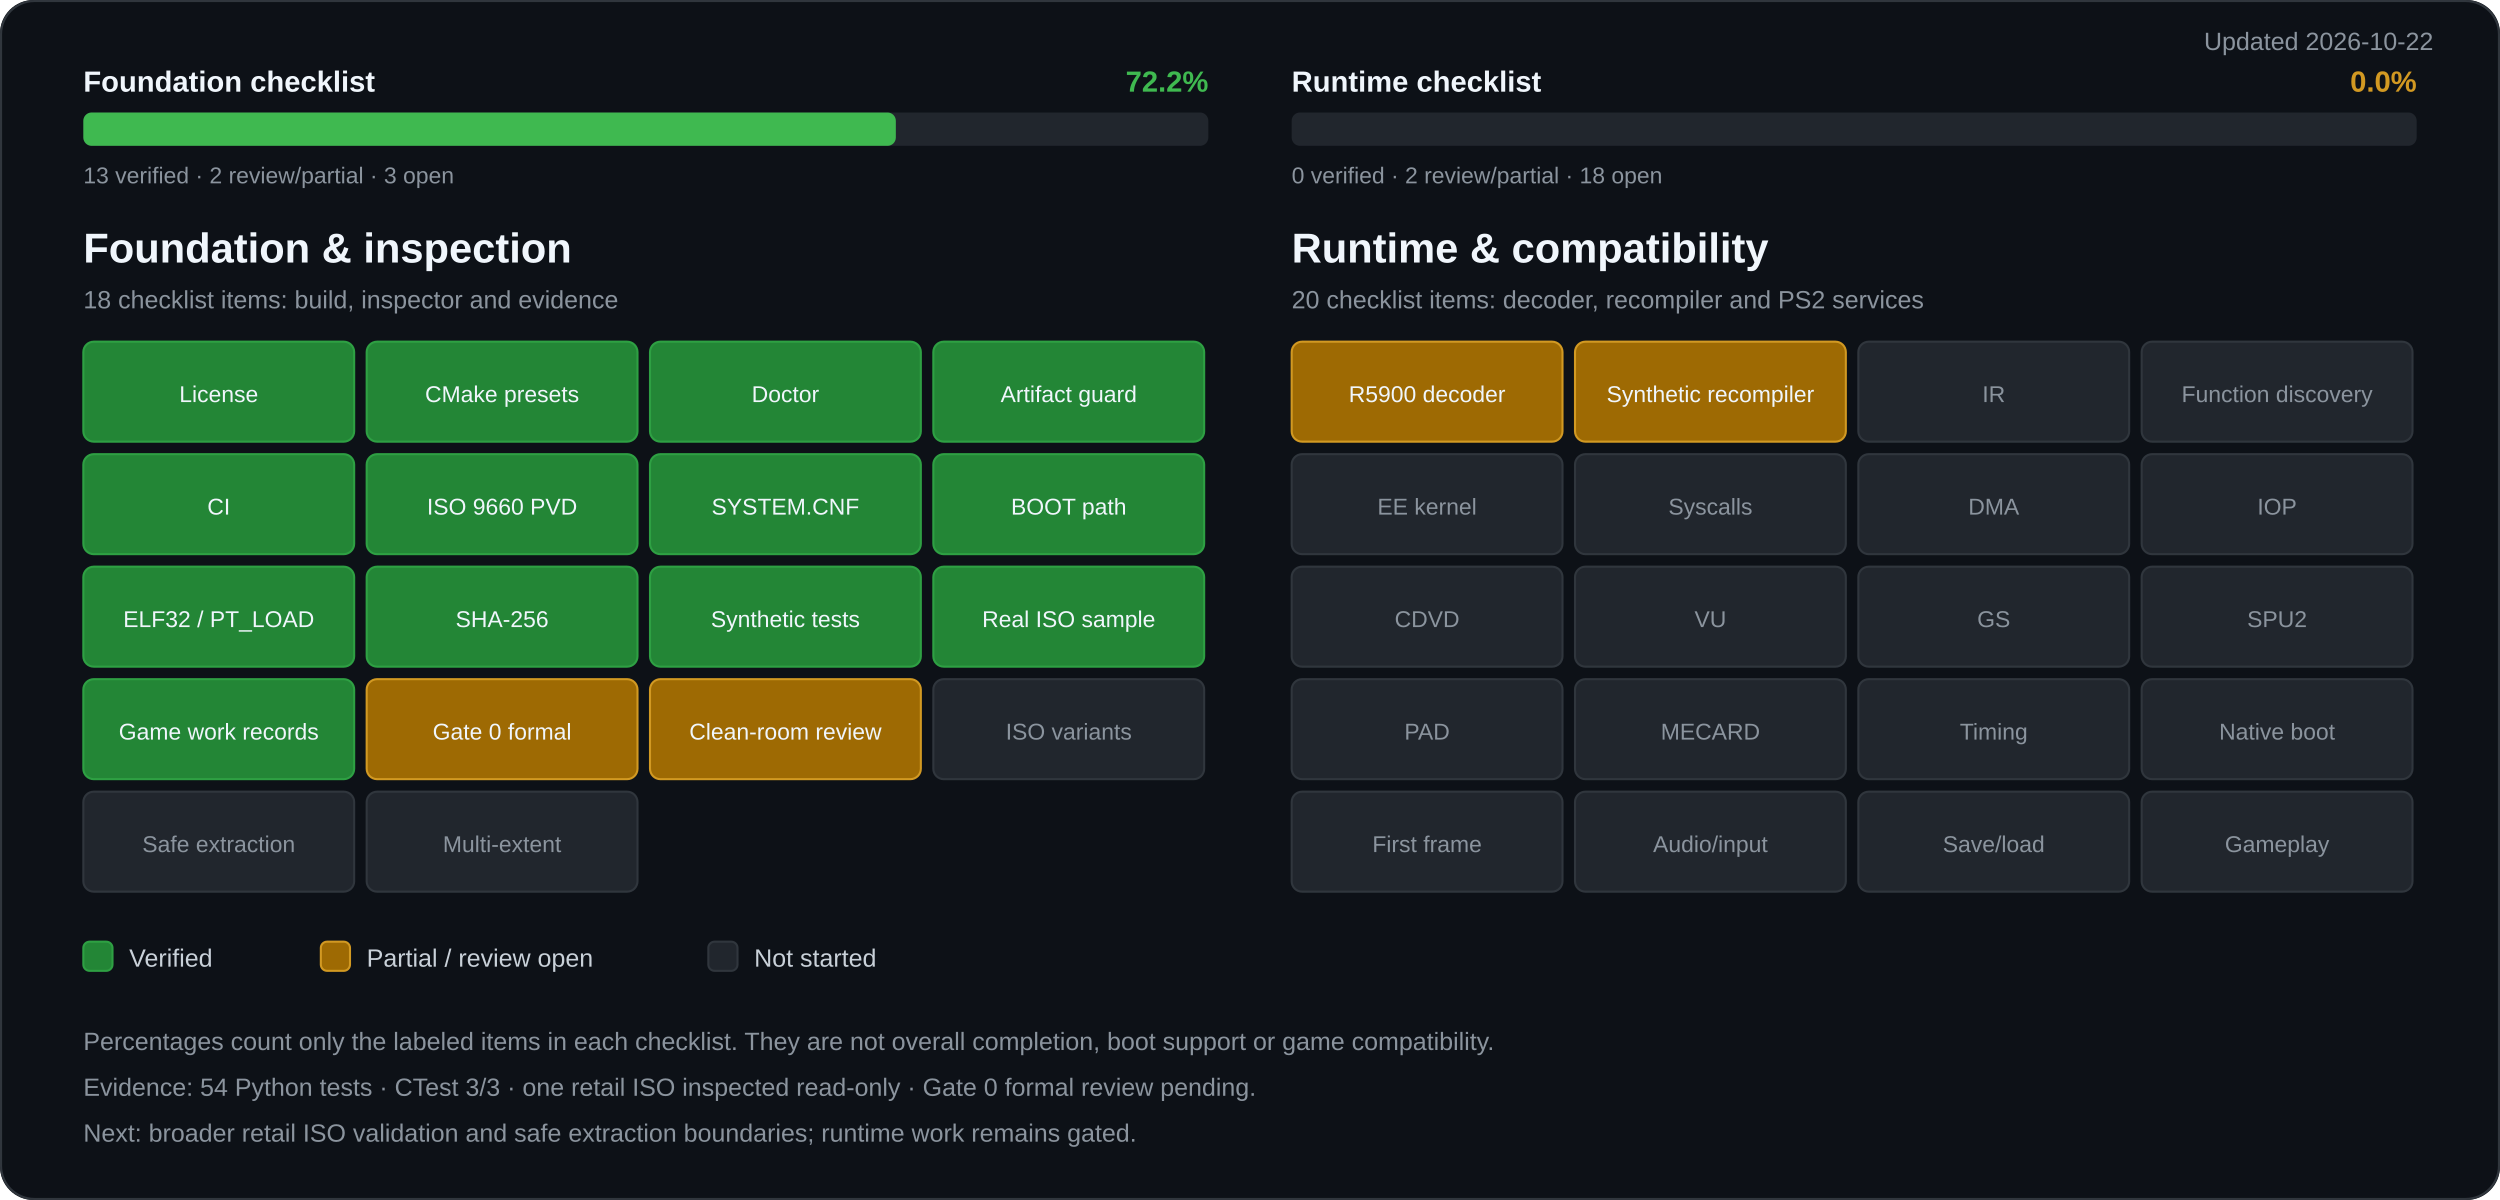
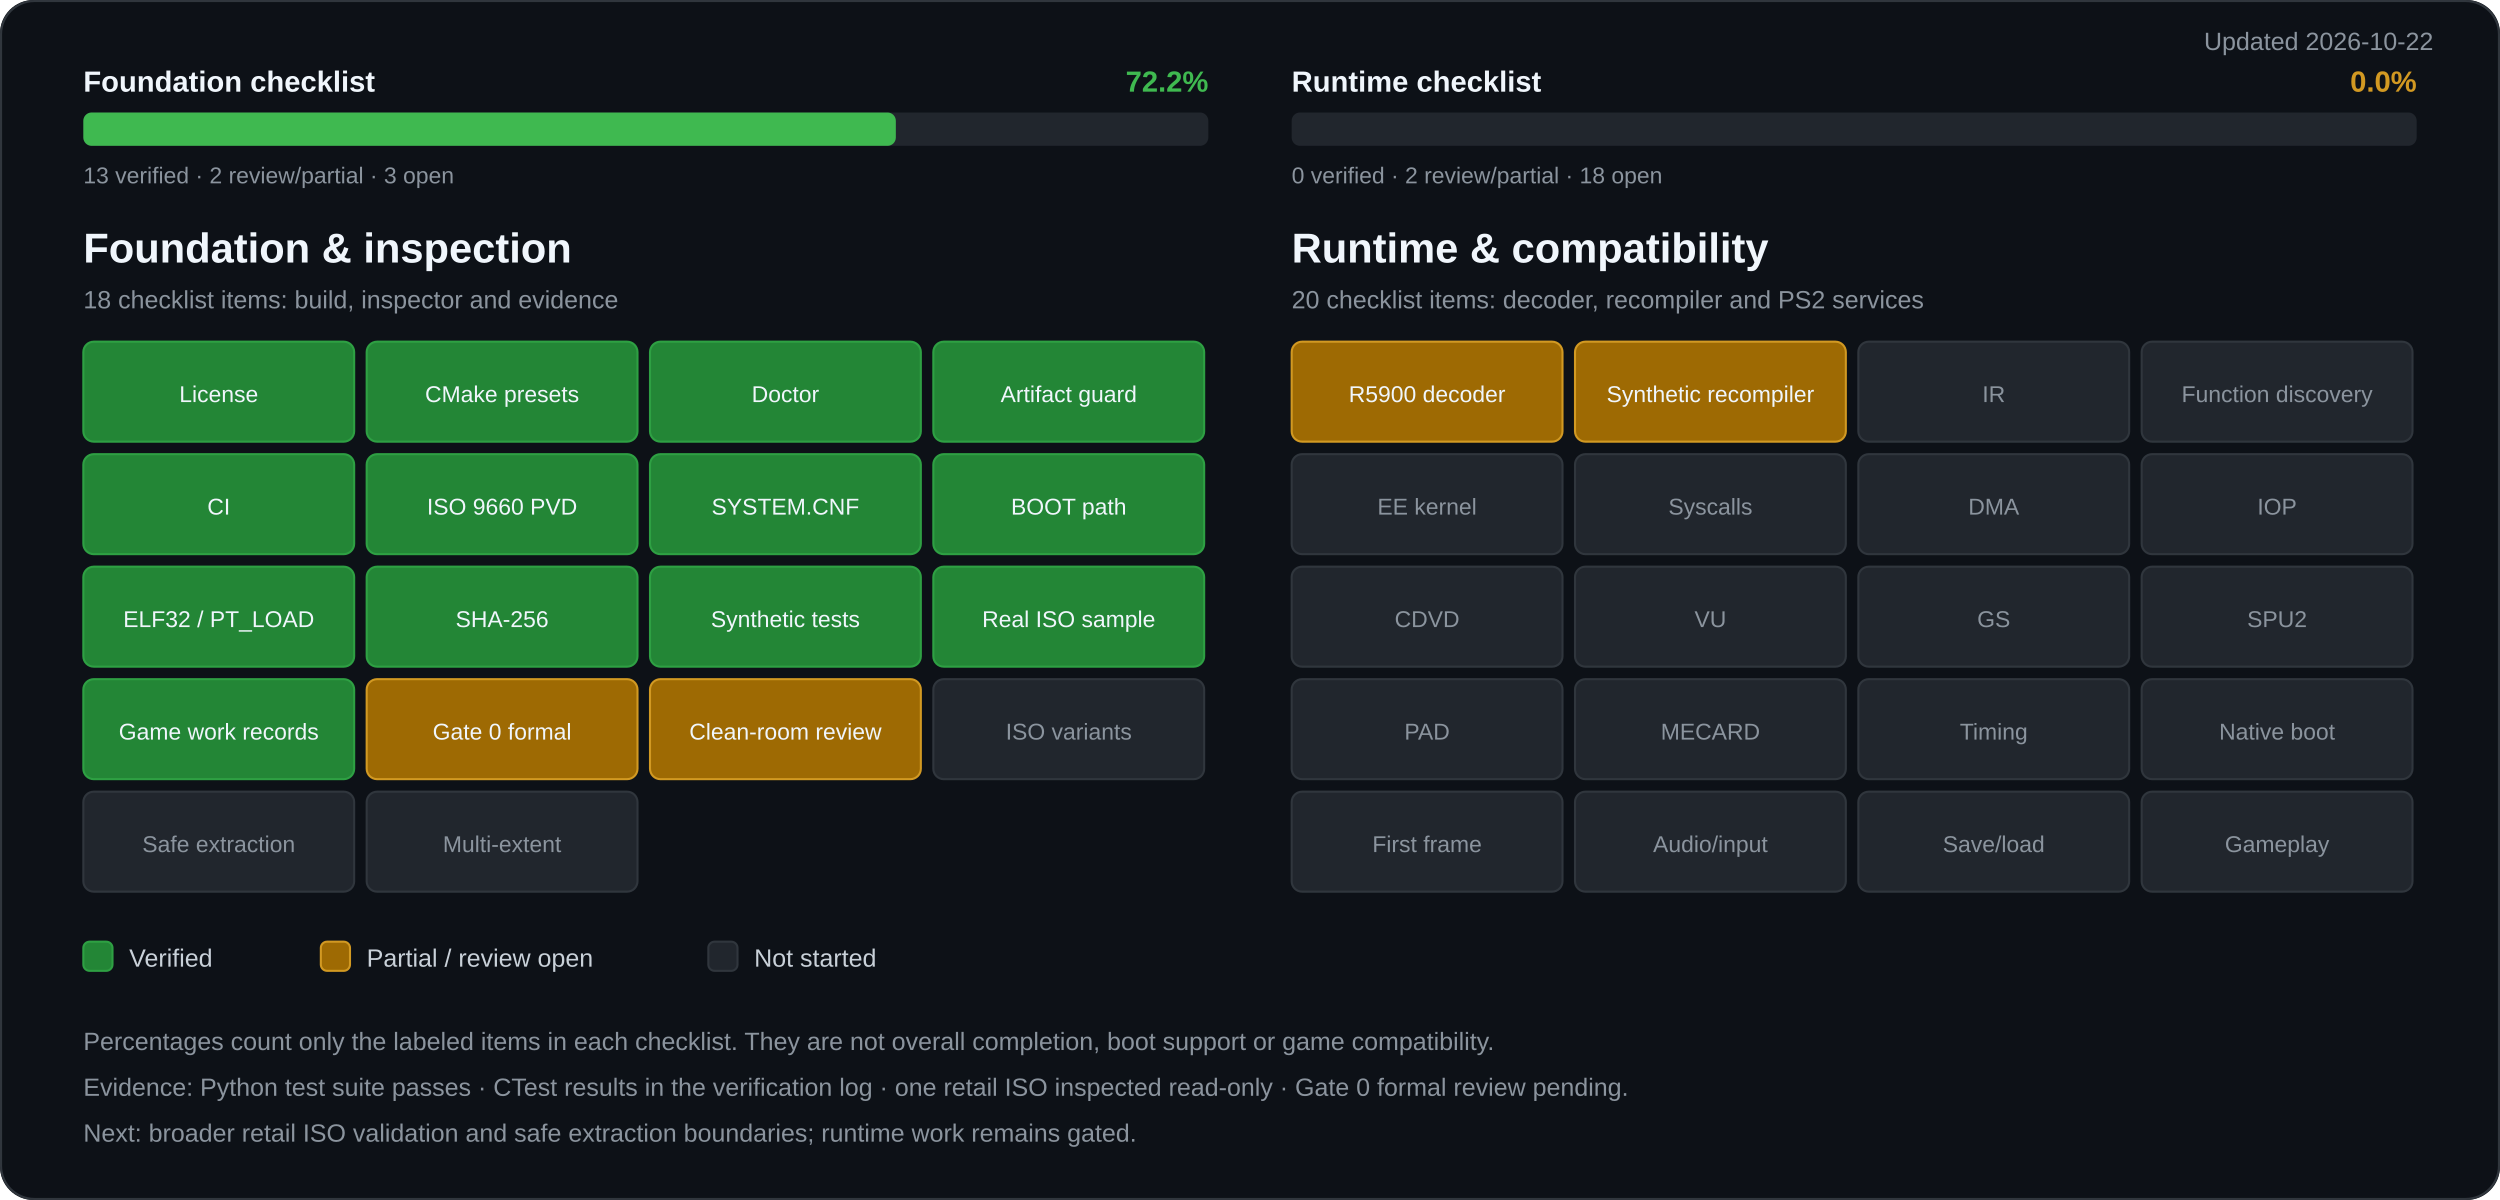
<svg xmlns="http://www.w3.org/2000/svg" width="1200" height="576" viewBox="0 0 1200 576" role="img" aria-labelledby="rptp-progress-title rptp-progress-desc">
  <rect width="1200" height="576" rx="16" fill="#0d1117" />
  <rect x="0.5" y="0.5" width="1199" height="575" rx="16" fill="none" stroke="#30363d" />
  <g font-family="Segoe UI, Arial, sans-serif">
    <text x="1168" y="24" text-anchor="end" font-size="12" fill="#8b949e">Updated 2026-10-22</text>
    <text x="40" y="44" font-size="14" font-weight="600" fill="#f0f6fc">Foundation checklist</text>
    <text x="580" y="44" text-anchor="end" font-size="14" font-weight="700" fill="#3fb950">72.2%</text>
    <rect x="40" y="54" width="540" height="16" rx="4" fill="#21262d" />
    <rect x="40" y="54" width="390.0" height="16" rx="4" fill="#3fb950" />
    <text x="40" y="88" font-size="11" fill="#8b949e">13 verified · 2 review/partial · 3 open</text>
    <text x="620" y="44" font-size="14" font-weight="600" fill="#f0f6fc">Runtime checklist</text>
    <text x="1160" y="44" text-anchor="end" font-size="14" font-weight="700" fill="#d29922">0.0%</text>
    <rect x="620" y="54" width="540" height="16" rx="4" fill="#21262d" />
    <rect x="620" y="54" width="0.0" height="16" rx="4" fill="#d29922" />
    <text x="620" y="88" font-size="11" fill="#8b949e">0 verified · 2 review/partial · 18 open</text>
    <text x="40" y="126" font-size="20" font-weight="700" fill="#f0f6fc">Foundation &amp; inspection</text>
    <text x="40" y="148" font-size="12" fill="#8b949e">18 checklist items: build, inspector and evidence</text>
    <text x="620" y="126" font-size="20" font-weight="700" fill="#f0f6fc">Runtime &amp; compatibility</text>
    <text x="620" y="148" font-size="12" fill="#8b949e">20 checklist items: decoder, recompiler and PS2 services</text>
    <rect x="40" y="164" width="130" height="48" rx="5" fill="#238636" stroke="#2ea043" />
    <text x="105" y="193" text-anchor="middle" font-size="11" fill="#f0f6fc">License</text>
    <rect x="176" y="164" width="130" height="48" rx="5" fill="#238636" stroke="#2ea043" />
    <text x="241" y="193" text-anchor="middle" font-size="11" fill="#f0f6fc">CMake presets</text>
    <rect x="312" y="164" width="130" height="48" rx="5" fill="#238636" stroke="#2ea043" />
    <text x="377" y="193" text-anchor="middle" font-size="11" fill="#f0f6fc">Doctor</text>
    <rect x="448" y="164" width="130" height="48" rx="5" fill="#238636" stroke="#2ea043" />
    <text x="513" y="193" text-anchor="middle" font-size="11" fill="#f0f6fc">Artifact guard</text>
    <rect x="40" y="218" width="130" height="48" rx="5" fill="#238636" stroke="#2ea043" />
    <text x="105" y="247" text-anchor="middle" font-size="11" fill="#f0f6fc">CI</text>
    <rect x="176" y="218" width="130" height="48" rx="5" fill="#238636" stroke="#2ea043" />
    <text x="241" y="247" text-anchor="middle" font-size="11" fill="#f0f6fc">ISO 9660 PVD</text>
    <rect x="312" y="218" width="130" height="48" rx="5" fill="#238636" stroke="#2ea043" />
    <text x="377" y="247" text-anchor="middle" font-size="11" fill="#f0f6fc">SYSTEM.CNF</text>
    <rect x="448" y="218" width="130" height="48" rx="5" fill="#238636" stroke="#2ea043" />
    <text x="513" y="247" text-anchor="middle" font-size="11" fill="#f0f6fc">BOOT path</text>
    <rect x="40" y="272" width="130" height="48" rx="5" fill="#238636" stroke="#2ea043" />
    <text x="105" y="301" text-anchor="middle" font-size="11" fill="#f0f6fc">ELF32 / PT_LOAD</text>
    <rect x="176" y="272" width="130" height="48" rx="5" fill="#238636" stroke="#2ea043" />
    <text x="241" y="301" text-anchor="middle" font-size="11" fill="#f0f6fc">SHA-256</text>
    <rect x="312" y="272" width="130" height="48" rx="5" fill="#238636" stroke="#2ea043" />
    <text x="377" y="301" text-anchor="middle" font-size="11" fill="#f0f6fc">Synthetic tests</text>
    <rect x="448" y="272" width="130" height="48" rx="5" fill="#238636" stroke="#2ea043" />
    <text x="513" y="301" text-anchor="middle" font-size="11" fill="#f0f6fc">Real ISO sample</text>
    <rect x="40" y="326" width="130" height="48" rx="5" fill="#238636" stroke="#2ea043" />
    <text x="105" y="355" text-anchor="middle" font-size="11" fill="#f0f6fc">Game work records</text>
    <rect x="176" y="326" width="130" height="48" rx="5" fill="#9e6a03" stroke="#d29922" />
    <text x="241" y="355" text-anchor="middle" font-size="11" fill="#f0f6fc">Gate 0 formal</text>
    <rect x="312" y="326" width="130" height="48" rx="5" fill="#9e6a03" stroke="#d29922" />
    <text x="377" y="355" text-anchor="middle" font-size="11" fill="#f0f6fc">Clean-room review</text>
    <rect x="448" y="326" width="130" height="48" rx="5" fill="#21262d" stroke="#30363d" />
    <text x="513" y="355" text-anchor="middle" font-size="11" fill="#8b949e">ISO variants</text>
    <rect x="40" y="380" width="130" height="48" rx="5" fill="#21262d" stroke="#30363d" />
    <text x="105" y="409" text-anchor="middle" font-size="11" fill="#8b949e">Safe extraction</text>
    <rect x="176" y="380" width="130" height="48" rx="5" fill="#21262d" stroke="#30363d" />
    <text x="241" y="409" text-anchor="middle" font-size="11" fill="#8b949e">Multi-extent</text>
    <rect x="620" y="164" width="130" height="48" rx="5" fill="#9e6a03" stroke="#d29922" />
    <text x="685" y="193" text-anchor="middle" font-size="11" fill="#f0f6fc">R5900 decoder</text>
    <rect x="756" y="164" width="130" height="48" rx="5" fill="#9e6a03" stroke="#d29922" />
    <text x="821" y="193" text-anchor="middle" font-size="11" fill="#f0f6fc">Synthetic recompiler</text>
    <rect x="892" y="164" width="130" height="48" rx="5" fill="#21262d" stroke="#30363d" />
    <text x="957" y="193" text-anchor="middle" font-size="11" fill="#8b949e">IR</text>
    <rect x="1028" y="164" width="130" height="48" rx="5" fill="#21262d" stroke="#30363d" />
    <text x="1093" y="193" text-anchor="middle" font-size="11" fill="#8b949e">Function discovery</text>
    <rect x="620" y="218" width="130" height="48" rx="5" fill="#21262d" stroke="#30363d" />
    <text x="685" y="247" text-anchor="middle" font-size="11" fill="#8b949e">EE kernel</text>
    <rect x="756" y="218" width="130" height="48" rx="5" fill="#21262d" stroke="#30363d" />
    <text x="821" y="247" text-anchor="middle" font-size="11" fill="#8b949e">Syscalls</text>
    <rect x="892" y="218" width="130" height="48" rx="5" fill="#21262d" stroke="#30363d" />
    <text x="957" y="247" text-anchor="middle" font-size="11" fill="#8b949e">DMA</text>
    <rect x="1028" y="218" width="130" height="48" rx="5" fill="#21262d" stroke="#30363d" />
    <text x="1093" y="247" text-anchor="middle" font-size="11" fill="#8b949e">IOP</text>
    <rect x="620" y="272" width="130" height="48" rx="5" fill="#21262d" stroke="#30363d" />
    <text x="685" y="301" text-anchor="middle" font-size="11" fill="#8b949e">CDVD</text>
    <rect x="756" y="272" width="130" height="48" rx="5" fill="#21262d" stroke="#30363d" />
    <text x="821" y="301" text-anchor="middle" font-size="11" fill="#8b949e">VU</text>
    <rect x="892" y="272" width="130" height="48" rx="5" fill="#21262d" stroke="#30363d" />
    <text x="957" y="301" text-anchor="middle" font-size="11" fill="#8b949e">GS</text>
    <rect x="1028" y="272" width="130" height="48" rx="5" fill="#21262d" stroke="#30363d" />
    <text x="1093" y="301" text-anchor="middle" font-size="11" fill="#8b949e">SPU2</text>
    <rect x="620" y="326" width="130" height="48" rx="5" fill="#21262d" stroke="#30363d" />
    <text x="685" y="355" text-anchor="middle" font-size="11" fill="#8b949e">PAD</text>
    <rect x="756" y="326" width="130" height="48" rx="5" fill="#21262d" stroke="#30363d" />
    <text x="821" y="355" text-anchor="middle" font-size="11" fill="#8b949e">MECARD</text>
    <rect x="892" y="326" width="130" height="48" rx="5" fill="#21262d" stroke="#30363d" />
    <text x="957" y="355" text-anchor="middle" font-size="11" fill="#8b949e">Timing</text>
    <rect x="1028" y="326" width="130" height="48" rx="5" fill="#21262d" stroke="#30363d" />
    <text x="1093" y="355" text-anchor="middle" font-size="11" fill="#8b949e">Native boot</text>
    <rect x="620" y="380" width="130" height="48" rx="5" fill="#21262d" stroke="#30363d" />
    <text x="685" y="409" text-anchor="middle" font-size="11" fill="#8b949e">First frame</text>
    <rect x="756" y="380" width="130" height="48" rx="5" fill="#21262d" stroke="#30363d" />
    <text x="821" y="409" text-anchor="middle" font-size="11" fill="#8b949e">Audio/input</text>
    <rect x="892" y="380" width="130" height="48" rx="5" fill="#21262d" stroke="#30363d" />
    <text x="957" y="409" text-anchor="middle" font-size="11" fill="#8b949e">Save/load</text>
    <rect x="1028" y="380" width="130" height="48" rx="5" fill="#21262d" stroke="#30363d" />
    <text x="1093" y="409" text-anchor="middle" font-size="11" fill="#8b949e">Gameplay</text>
    <rect x="40" y="452" width="14" height="14" rx="3" fill="#238636" stroke="#2ea043" />
    <text x="62" y="464" font-size="12" fill="#c9d1d9">Verified</text>
    <rect x="154" y="452" width="14" height="14" rx="3" fill="#9e6a03" stroke="#d29922" />
    <text x="176" y="464" font-size="12" fill="#c9d1d9">Partial / review open</text>
    <rect x="340" y="452" width="14" height="14" rx="3" fill="#21262d" stroke="#30363d" />
    <text x="362" y="464" font-size="12" fill="#c9d1d9">Not started</text>
    <text x="40" y="504" font-size="12" fill="#8b949e">Percentages count only the labeled items in each checklist. They are not overall completion, boot support or game compatibility.</text>
-     <text x="40" y="526" font-size="12" fill="#8b949e">Evidence: 54 Python tests · CTest 3/3 · one retail ISO inspected read-only · Gate 0 formal review pending.</text>
+     <text x="40" y="526" font-size="12" fill="#8b949e">Evidence: Python test suite passes · CTest results in the verification log · one retail ISO inspected read-only · Gate 0 formal review pending.</text>
    <text x="40" y="548" font-size="12" fill="#8b949e">Next: broader retail ISO validation and safe extraction boundaries; runtime work remains gated.</text>
  </g>
</svg>
